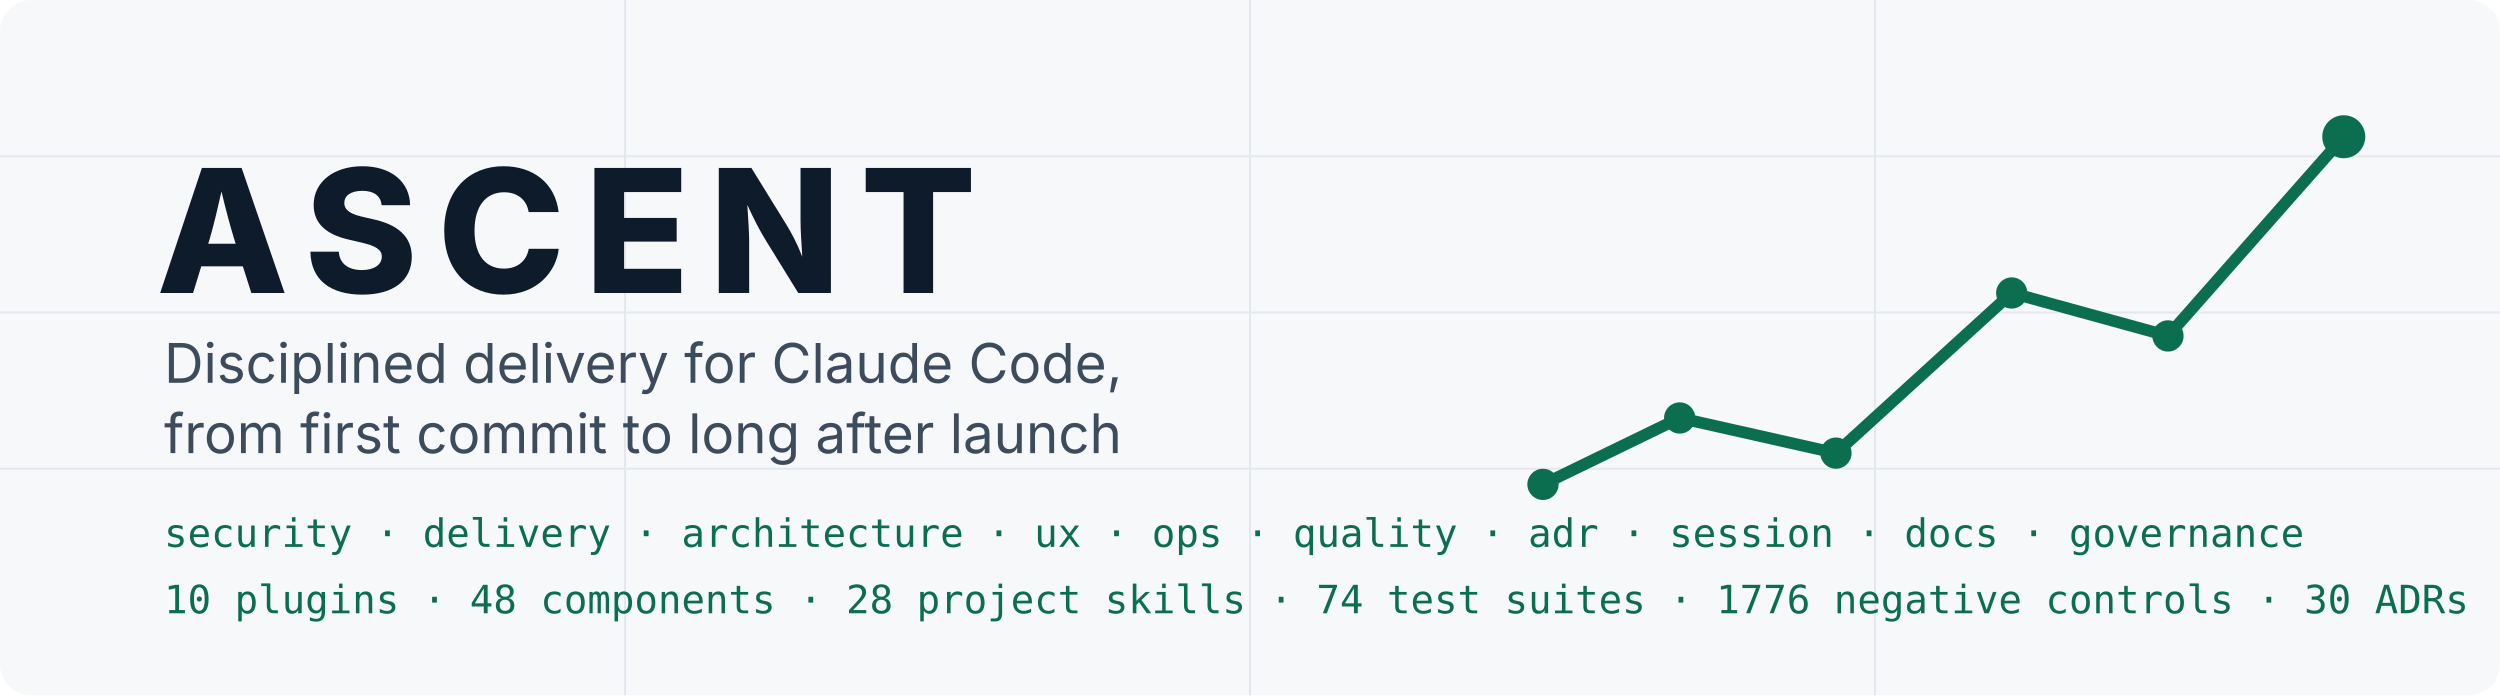
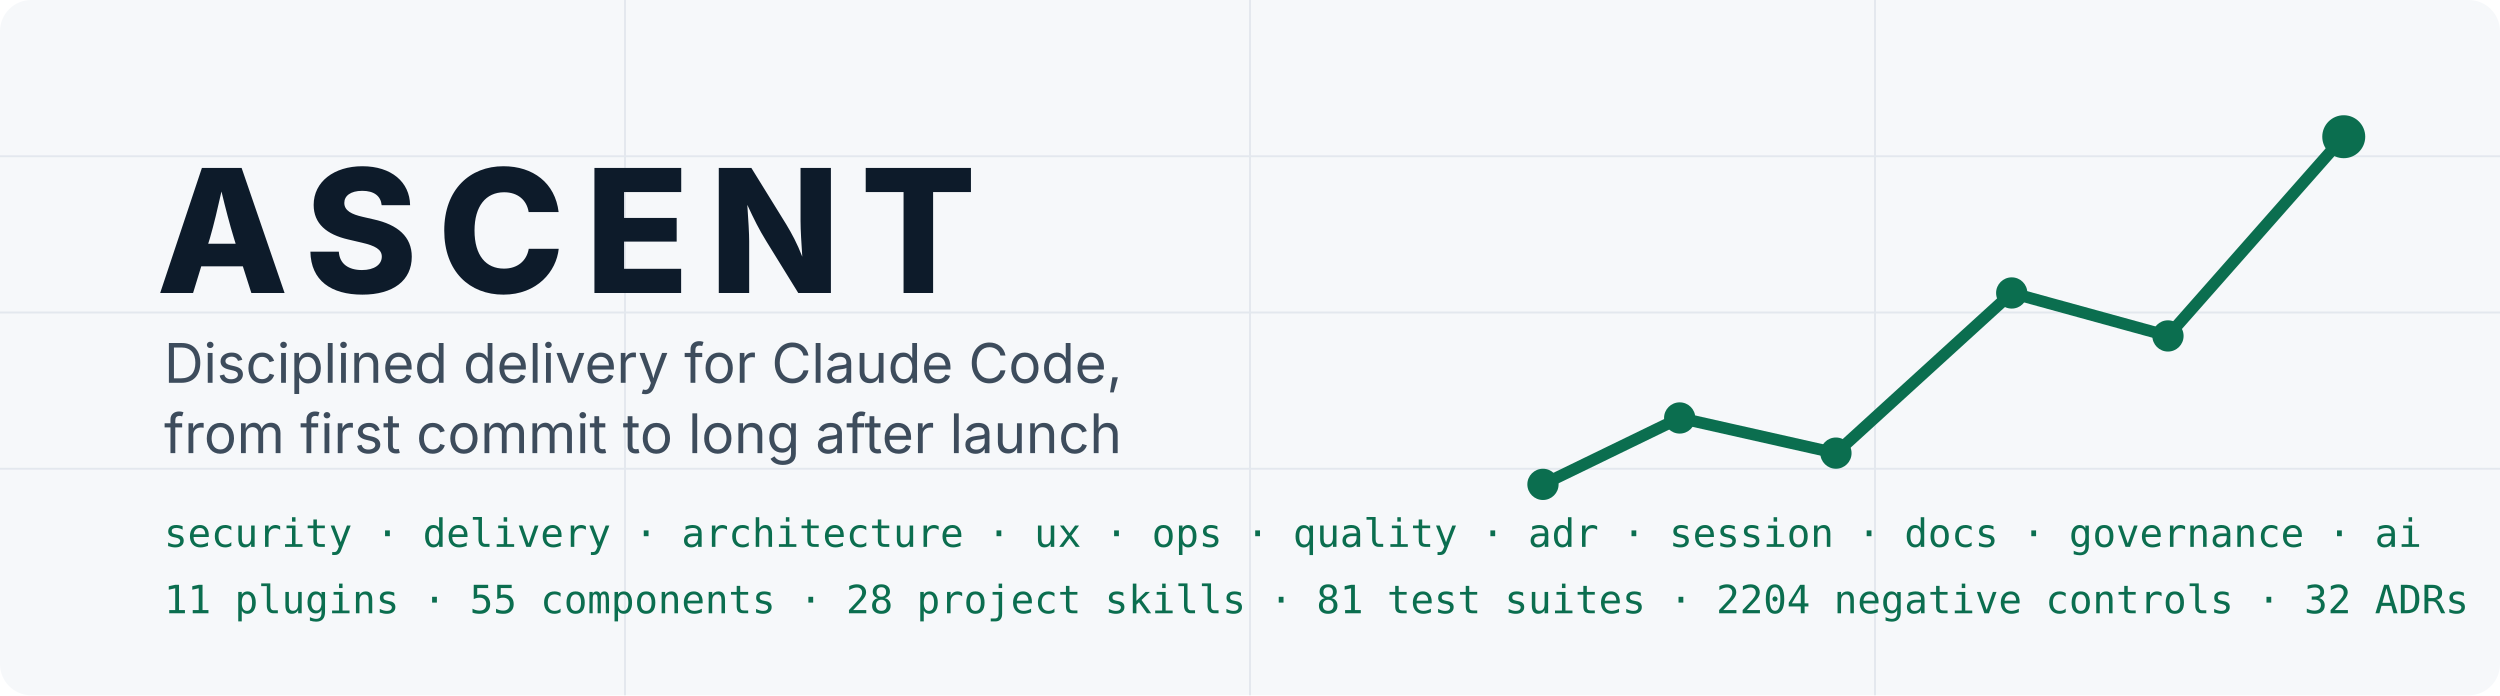
<svg xmlns="http://www.w3.org/2000/svg" width="1280" height="356" viewBox="0 0 1280 356" role="img" aria-labelledby="t d">
  <rect width="1280" height="356" rx="16" fill="#F6F8FA" />
  <g stroke="#E3E8EE" stroke-width="1">
    <path d="M0 80H1280M0 160H1280M0 240H1280M320 0V356M640 0V356M960 0V356" />
  </g>
  <polyline points="790,248 860,214 940,232 1030,150 1110,172 1200,70" fill="none" stroke="#0B6E4F" stroke-width="6" stroke-linecap="round" stroke-linejoin="round" />
  <g fill="#0B6E4F">
    <circle cx="790" cy="248" r="8" />
    <circle cx="860" cy="214" r="8" />
    <circle cx="940" cy="232" r="8" />
    <circle cx="1030" cy="150" r="8" />
    <circle cx="1110" cy="172" r="8" />
    <circle cx="1200" cy="70" r="11" />
  </g>
  <text x="80" y="150" font-family="Inter, Segoe UI, Helvetica, Arial, sans-serif" font-size="88" font-weight="800" letter-spacing="10" fill="#0D1B2A">ASCENT</text>
  <text x="84" y="196" font-family="Inter, Segoe UI, Helvetica, Arial, sans-serif" font-size="28" fill="#3D4C5C">Disciplined delivery for Claude Code,</text>
  <text x="84" y="232" font-family="Inter, Segoe UI, Helvetica, Arial, sans-serif" font-size="28" fill="#3D4C5C">from first commit to long after launch</text>
-   <text x="84" y="280" font-family="JetBrains Mono, SFMono-Regular, Menlo, monospace" font-size="20" fill="#0B6E4F">security · delivery · architecture · ux · ops · quality · adr · session · docs · governance</text>
-   <text x="84" y="314" font-family="JetBrains Mono, SFMono-Regular, Menlo, monospace" font-size="20" fill="#0B6E4F">10 plugins · 48 components · 28 project skills · 74 test suites · 1776 negative controls · 30 ADRs</text>
+   <text x="84" y="280" font-family="JetBrains Mono, SFMono-Regular, Menlo, monospace" font-size="20" fill="#0B6E4F">security · delivery · architecture · ux · ops · quality · adr · session · docs · governance · ai</text>
+   <text x="84" y="314" font-family="JetBrains Mono, SFMono-Regular, Menlo, monospace" font-size="20" fill="#0B6E4F">11 plugins · 55 components · 28 project skills · 81 test suites · 2204 negative controls · 32 ADRs</text>
</svg>
